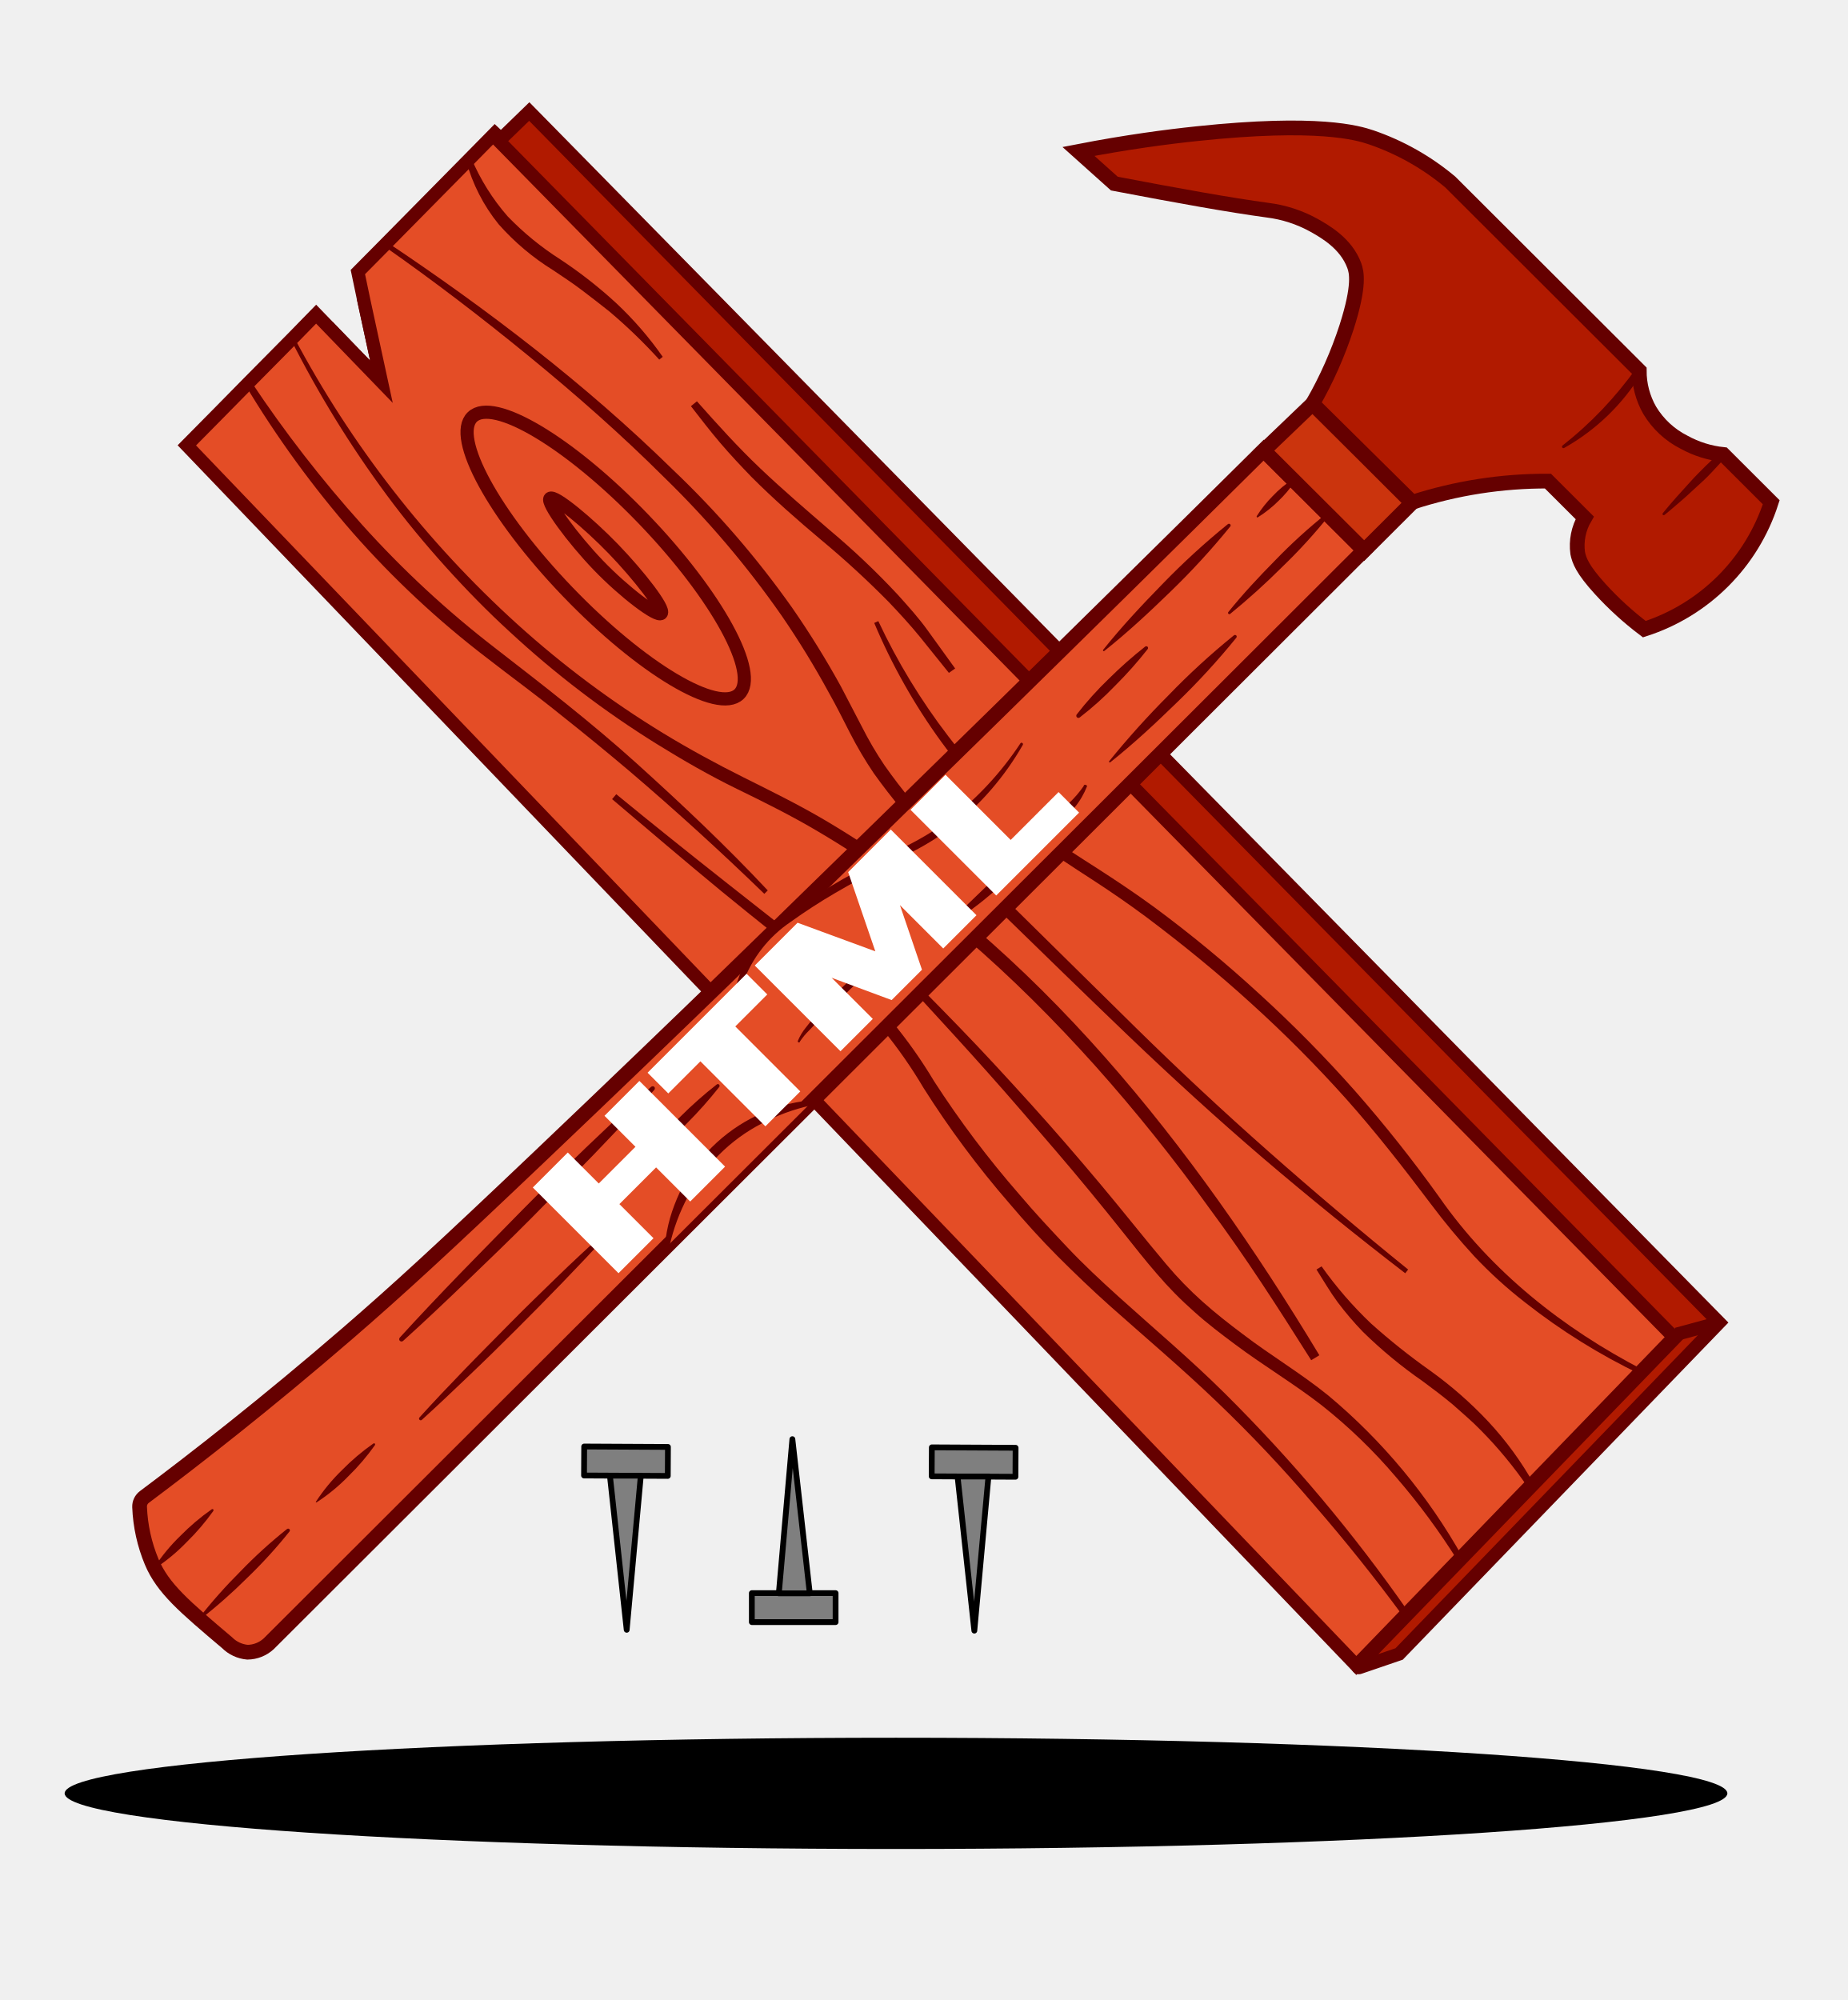
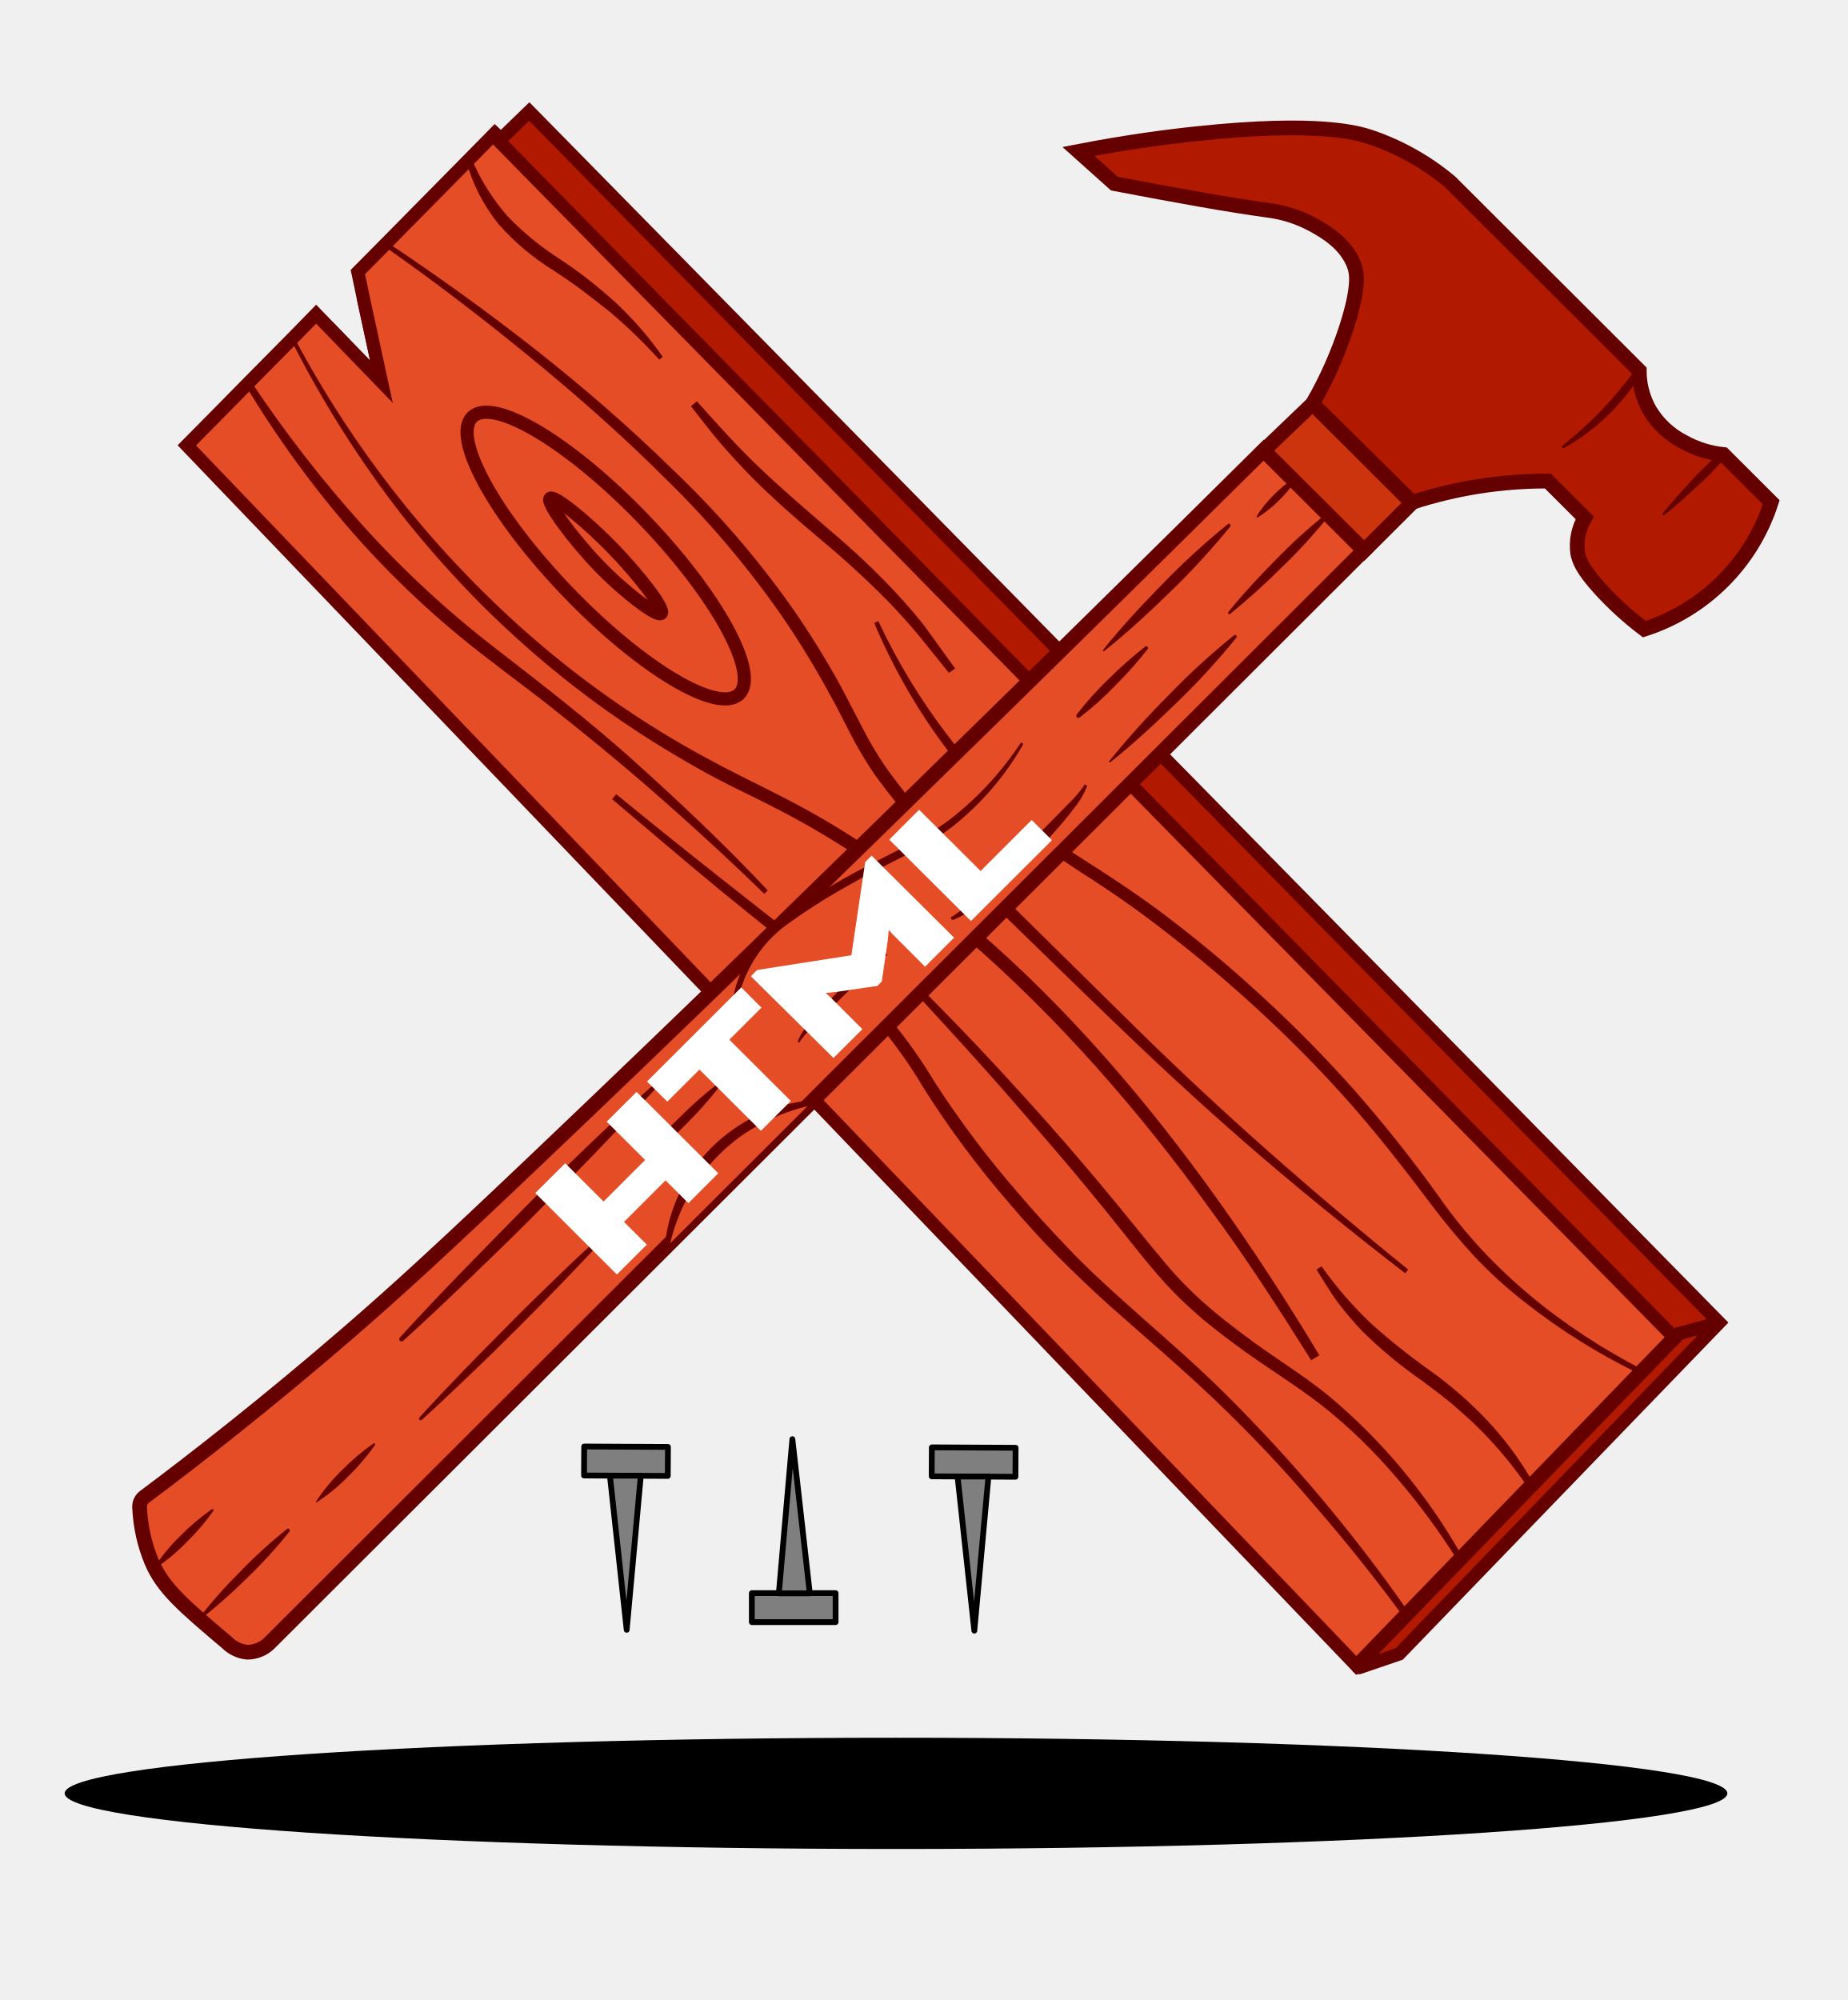
<svg xmlns="http://www.w3.org/2000/svg" id="Layer_1" data-name="Layer 1" viewBox="0 0 262.08 283.68">
  <defs>
-     <style>.cls-1,.cls-3,.cls-5{fill:#e44d26;}.cls-1,.cls-2,.cls-5,.cls-6,.cls-7{stroke:#650000;}.cls-1,.cls-2,.cls-5,.cls-6,.cls-7,.cls-8{stroke-miterlimit:10;}.cls-1,.cls-2{stroke-width:1.87px;}.cls-2,.cls-7{fill:#b11a00;}.cls-4{fill:#650000;}.cls-5,.cls-6,.cls-7{stroke-width:2.09px;}.cls-6{fill:#cb340d;}.cls-8{font-size:22.1px;fill:#fff;stroke:#fff;stroke-width:1.34px;font-family:NeutraText-Bold, Neutra Text;font-weight:700;}.cls-9{fill:#7f7f7f;stroke:#000;stroke-linecap:round;stroke-linejoin:round;stroke-width:0.82px;}</style>
+     <style>.cls-1,.cls-3,.cls-5{fill:#e44d26;}.cls-1,.cls-2,.cls-5,.cls-6,.cls-7{stroke:#650000;}.cls-1,.cls-2,.cls-5,.cls-6,.cls-7,.cls-8{stroke-miterlimit:10;}.cls-1,.cls-2{stroke-width:1.87px;}.cls-2,.cls-7{fill:#b11a00;}.cls-4{fill:#650000;}.cls-5,.cls-6,.cls-7{stroke-width:2.09px;}.cls-6{fill:#cb340d;}.cls-8{fill:#fff;stroke:#fff;stroke-width:1.34px;}.cls-9{fill:#7f7f7f;stroke:#000;stroke-linecap:round;stroke-linejoin:round;stroke-width:0.82px;}</style>
  </defs>
  <path class="cls-1" d="M237.79,189.25l-41.2,42.6Q114.66,146.41,32.77,61l4.1-4,6.21-6,4.1-4,6.92,7.16L51.62,42.65l6.1-5.92,10.5-10.19,4.6-4.46c.11-.12.24-.23.35-.35Q155.49,105.49,237.79,189.25Z" />
  <path class="cls-1" d="M73.17,21.73c-.45-.43-1.34-1.32-2.1-2-.35-.33-.65-.64-.87-.84l-3.71,3.77-11.84,12c-1.3,1.32-2.59,2.63-3.89,3.93l.86,4.1L54.1,54.14l-9.26-9.58L41.48,48l-6.31,6.38c-2.88,2.94-5.77,5.86-8.67,8.79q82.95,86.52,165.88,173.06l45.41-46.95Q157.58,104,73.17,21.73Z" />
  <path class="cls-2" d="M243.85,187.6l-45.4,47-5.65,1.93c-.2.07-.28-.15-.12-.33l44.88-46.39Q154.14,104.89,70.76,20l4.31-4.18Z" />
  <line class="cls-1" x1="237.79" y1="189.25" x2="243.85" y2="187.6" />
  <ellipse class="cls-1" cx="85.91" cy="78.8" rx="7.45" ry="27.28" transform="translate(-30.63 81.57) rotate(-43.89)" />
  <path class="cls-1" d="M93.79,87c-.54.56-5.25-3-8.92-6.82s-7.4-8.92-6.85-9.48,5.44,3.49,9,7.18S94.34,86.37,93.79,87Z" />
  <path class="cls-3" d="M41.47,48a146,146,0,0,0,36,45.11,148.67,148.67,0,0,0,31.71,20c20.55,10.28,48.32,31.38,77.43,79.47" />
  <path class="cls-4" d="M41.71,47.84A149.22,149.22,0,0,0,73.37,88.53,137.8,137.8,0,0,0,94.07,104c3.68,2.24,7.47,4.3,11.33,6.23s7.8,3.86,11.55,6.07c15.07,8.88,28.26,20.61,39.77,33.64s21.46,27.42,30.42,42.29l-1.16.7c-4.62-7.32-9.28-14.61-14.44-21.55a246.2,246.2,0,0,0-16.2-20.21c-11.51-12.83-24.47-24.51-39.34-33.25-3.71-2.2-7.53-4.1-11.43-6s-7.7-4.09-11.41-6.39A137.1,137.1,0,0,1,72.35,89.66c-3.22-2.94-6.26-6.06-9.18-9.3s-5.69-6.59-8.28-10.09A153.45,153.45,0,0,1,41.23,48.09Z" />
  <path class="cls-3" d="M54.65,34.62a295,295,0,0,1,40.7,33.07,128.51,128.51,0,0,1,17.24,20.44,135.92,135.92,0,0,1,9,15.69c5.14,10.08,12.44,16.48,36.86,40.44a494.14,494.14,0,0,0,41.08,36.08" />
  <path class="cls-4" d="M54.85,34.33c7.18,4.79,14.21,9.83,21,15.17s13.33,11,19.54,17.08a132.44,132.44,0,0,1,17,19.67,125.88,125.88,0,0,1,6.86,11.07c1,1.9,2,3.85,3,5.76a50,50,0,0,0,3.21,5.48,81.83,81.83,0,0,0,8.15,9.84c2.95,3.12,6,6.17,9.06,9.2l18.42,18.16q9.21,9.06,18.9,17.62t19.74,16.69l-.41.53q-10.27-7.89-20.13-16.3c-6.56-5.62-12.94-11.45-19.18-17.42s-12.4-12-18.57-18c-3.07-3-6.15-6.06-9.13-9.21a83.4,83.4,0,0,1-8.38-10,54.78,54.78,0,0,1-3.35-5.67c-1-1.94-1.93-3.84-3-5.72a123.85,123.85,0,0,0-6.71-10.95A135.28,135.28,0,0,0,94.24,67.74C88.15,61.67,81.71,56,75,50.51S61.52,39.84,54.46,34.9Z" />
  <path class="cls-3" d="M35.18,54.35A146.06,146.06,0,0,0,66,89.75C72.27,94.86,78.86,99.3,90,109c8.09,7,14.42,13.24,18.61,17.5" />
  <path class="cls-4" d="M35.59,54.09A176.79,176.79,0,0,0,51.36,74.43,142.16,142.16,0,0,0,70.19,91.89c6.8,5.27,13.68,10.58,20.09,16.37S103,120,108.9,126.3l-.49.48q-9.28-9-19.11-17.39-4.93-4.17-10-8.18C76,98.54,72.5,96,69.07,93.33a132.48,132.48,0,0,1-19-17.73,146.6,146.6,0,0,1-15.28-21Z" />
  <path class="cls-3" d="M199.41,228.93c-2.37-3.28-6.39-8.69-11.7-15-20-23.82-28.68-25.54-45.76-46.14-13.11-15.81-11-18.51-21.53-27.7-4.84-4.24-10.16-7.94-25.67-20.72-3.23-2.66-5.88-4.86-7.64-6.34" />
  <path class="cls-4" d="M199,229.22q-6-8.15-12.64-15.8a196.28,196.28,0,0,0-13.86-14.68c-4.86-4.66-10-9-15.08-13.52-2.53-2.26-5-4.63-7.37-7s-4.68-4.94-6.88-7.53A135.27,135.27,0,0,1,131,154.32a66.68,66.68,0,0,0-5.72-8.21,62.79,62.79,0,0,0-7.17-6.94c-5.17-4.29-10.54-8.44-15.76-12.74S92,117.74,86.82,113.35l.59-.7c10.45,8.59,21.1,16.83,31.75,25.24a60.59,60.59,0,0,1,7.43,7.09,68.61,68.61,0,0,1,5.9,8.38,140,140,0,0,0,12.11,16.08c2.17,2.57,4.45,5,6.77,7.46s4.77,4.74,7.27,7c5,4.52,10.19,8.88,15,13.65a224.16,224.16,0,0,1,26.14,31.1Z" />
  <path class="cls-3" d="M232.85,194.62a88.39,88.39,0,0,1-15.47-9.78c-12.08-9.55-13.71-16.12-26.64-30.46a192.83,192.83,0,0,0-23.14-21.6c-12.9-10.19-17-10.66-25.09-18.37a82,82,0,0,1-18.19-26.18" />
  <path class="cls-4" d="M232.69,194.94a88,88,0,0,1-16.37-10.2,62.41,62.41,0,0,1-7.18-6.52,95.09,95.09,0,0,1-6.19-7.45c-3.87-5.13-7.78-10.15-12-14.89a181.67,181.67,0,0,0-13.49-13.56c-4.72-4.3-9.67-8.33-14.76-12.16-2.56-1.91-5.18-3.71-7.86-5.45s-5.41-3.47-8-5.48a62.89,62.89,0,0,1-7.15-6.59,76,76,0,0,1-6.2-7.45A84.35,84.35,0,0,1,124,88.36l.58-.26a88.85,88.85,0,0,0,9.91,16.31,73.66,73.66,0,0,0,13.33,13.48c2.5,1.94,5.21,3.6,7.91,5.34s5.39,3.54,8,5.45a179.12,179.12,0,0,1,14.9,12.3,181.39,181.39,0,0,1,13.56,13.75,192.28,192.28,0,0,1,12,15.13c7.31,10.47,17.51,18.58,28.85,24.44Z" />
  <path class="cls-3" d="M66.49,22.62A28.92,28.92,0,0,0,69,27.89C73.55,35.55,79.33,36.72,87.32,44a58.83,58.83,0,0,1,6.44,6.85" />
  <path class="cls-4" d="M66.87,22.49A30.65,30.65,0,0,0,72,30.68a40.92,40.92,0,0,0,7.5,6.13A63.51,63.51,0,0,1,87.41,43,48.36,48.36,0,0,1,94,50.61l-.49.4a74,74,0,0,0-7.1-6.85c-1.25-1-2.56-2-3.87-3s-2.69-1.89-4.06-2.82a34.63,34.63,0,0,1-7.76-6.54,24.54,24.54,0,0,1-4.6-9Z" />
  <path class="cls-3" d="M98.42,57.26c.6.75,1.68,2.08,3.07,3.68,11.33,13,18.94,16,29.09,28.33,1,1.23,2.62,3.24,4.47,5.86" />
  <path class="cls-4" d="M98.85,56.92c2.91,3.28,5.84,6.53,9,9.53s6.49,5.85,9.82,8.73a108.15,108.15,0,0,1,9.65,9.15c1.48,1.65,3,3.32,4.27,5.1l3.89,5.39-.89.62-4.11-5.11c-1.38-1.69-2.86-3.3-4.36-4.88a131,131,0,0,0-9.65-8.87c-3.36-2.82-6.7-5.75-9.84-8.89-1.54-1.59-3.06-3.21-4.5-4.9S99.35,59.35,98,57.61Z" />
  <path class="cls-3" d="M207.15,221.2a91.25,91.25,0,0,0-11.69-15.58c-8.39-9-13.42-10.58-22.24-17.56-9.65-7.63-9.2-10.1-27.45-30.7-4.59-5.19-11.55-12.86-20.47-21.94" />
  <path class="cls-4" d="M206.79,221.41A95.67,95.67,0,0,0,198,209.5a74.11,74.11,0,0,0-10.59-10.22c-3.87-3-8.15-5.55-12.17-8.55-2-1.49-4-3-5.88-4.7a52.86,52.86,0,0,1-5.3-5.39c-1.65-1.9-3.18-3.86-4.73-5.8s-3.1-3.87-4.68-5.78c-3.14-3.83-6.39-7.57-9.63-11.33s-6.54-7.45-9.89-11.12-6.71-7.31-10.09-11l.5-.49c3.58,3.46,7.06,7,10.52,10.57s6.83,7.24,10.16,10.92,6.59,7.46,9.79,11.27,6.29,7.74,9.45,11.49a51.62,51.62,0,0,0,5.1,5.25c1.83,1.63,3.77,3.16,5.74,4.63,3.92,3,8.2,5.52,12.12,8.7a82.39,82.39,0,0,1,19.08,23Z" />
  <path class="cls-3" d="M217.22,210.82a52,52,0,0,0-6.2-8.12c-7.85-8.41-14.69-10-22-20-.86-1.18-1.52-2.2-1.92-2.84" />
  <path class="cls-4" d="M216.8,211.08a58.45,58.45,0,0,0-6.82-8.27c-.63-.64-1.27-1.25-1.94-1.84s-1.33-1.18-2-1.77c-1.37-1.14-2.8-2.22-4.25-3.29a65,65,0,0,1-8.47-7,44.84,44.84,0,0,1-3.59-4.21c-1.09-1.48-2-3.06-3-4.63l.72-.45a55.32,55.32,0,0,0,7,8.09,92.39,92.39,0,0,0,8.4,6.7,56.24,56.24,0,0,1,8.27,7.25,45.66,45.66,0,0,1,6.47,8.88Z" />
  <path class="cls-5" d="M32.21,233c-6.06-5.13-9.1-7.69-10.69-11.46a22.45,22.45,0,0,1-1.72-7.79,1.69,1.69,0,0,1,.68-1.42c7.28-5.45,17.32-13.27,28.85-23.23,7.18-6.21,13.29-11.82,27.15-25,22-20.94,35.55-34.26,35.55-34.26,16.42-16,39.18-38.21,67.22-66l14.24,14.2L38.11,233.16a4.53,4.53,0,0,1-3,1.19A4.67,4.67,0,0,1,32.21,233Z" />
  <polygon class="cls-6" points="200.27 71.33 193.49 78.1 179.25 63.9 186.18 57.26 200.27 71.33" />
  <path class="cls-7" d="M186.18,57.26A57.41,57.41,0,0,0,191,46.4c1.92-6,1.41-7.84,1.09-8.73-1.16-3.16-4.18-4.85-5.74-5.73a18.27,18.27,0,0,0-6.57-2.13c-5.3-.72-12.46-2-21.72-3.77l-5.09-4.56c6.85-1.33,12.61-2.08,16.8-2.52,17.2-1.82,22.84-.11,24.71.52a35.2,35.2,0,0,1,11.23,6.34l26.8,26.75A11.27,11.27,0,0,0,234,58.21a12,12,0,0,0,4.88,4.52,14.62,14.62,0,0,0,5.57,1.74l6.78,6.77a27.87,27.87,0,0,1-18,18A45.94,45.94,0,0,1,227,83.57c-2.58-2.83-3-4.07-3.22-5.12a7.83,7.83,0,0,1,1-5l-5.22-5.21a61.44,61.44,0,0,0-19.24,3Z" />
  <line class="cls-3" x1="174.31" y1="74.52" x2="156.56" y2="92.24" />
  <path class="cls-4" d="M174.49,74.69A104.92,104.92,0,0,1,166,83.94c-3,2.91-6.06,5.77-9.35,8.38a.12.12,0,0,1-.18,0,.14.14,0,0,1,0-.15c2.63-3.29,5.49-6.34,8.41-9.33a103.42,103.42,0,0,1,9.26-8.48.25.25,0,0,1,.35,0A.24.24,0,0,1,174.49,74.69Z" />
  <line class="cls-3" x1="175.17" y1="90.31" x2="157.41" y2="108.02" />
  <path class="cls-4" d="M175.34,90.48a101.93,101.93,0,0,1-8.49,9.24c-3,2.92-6.06,5.77-9.35,8.39a.12.12,0,0,1-.17,0,.11.11,0,0,1,0-.15,122.15,122.15,0,0,1,8.4-9.33A101.94,101.94,0,0,1,175,90.13a.26.26,0,0,1,.35,0A.25.25,0,0,1,175.34,90.48Z" />
  <path class="cls-3" d="M144.92,105.55c-4.73,7.52-9.84,11.48-13.75,13.72-4.26,2.44-11.9,5.6-19.65,11.37a18.06,18.06,0,0,0-2.65,2.32c-4.15,4.46-5.06,10.13-5.24,13.8" />
  <path class="cls-4" d="M145.08,105.65a40.24,40.24,0,0,1-10,11.61,37.86,37.86,0,0,1-6.55,4c-2.27,1.16-4.53,2.3-6.74,3.52s-4.41,2.47-6.52,3.85c-1.06.68-2.1,1.4-3.12,2.13a17.84,17.84,0,0,0-6.77,8.64,26.82,26.82,0,0,0-1.59,7.33.21.21,0,0,1-.22.19.22.22,0,0,1-.2-.21,24.94,24.94,0,0,1,1.25-7.59,19,19,0,0,1,3.94-6.67,20.36,20.36,0,0,1,3-2.55c1-.76,2.07-1.5,3.13-2.2,2.14-1.42,4.32-2.75,6.57-3.95s4.53-2.36,6.79-3.5a42.37,42.37,0,0,0,6.46-3.85,45.09,45.09,0,0,0,10.25-11,.18.18,0,0,1,.26,0A.19.19,0,0,1,145.08,105.65Z" />
  <line class="cls-3" x1="183.49" y1="68.13" x2="178.35" y2="73.25" />
  <path class="cls-4" d="M183.65,68.29a15.74,15.74,0,0,1-2.34,2.79,16.7,16.7,0,0,1-2.86,2.27.13.13,0,0,1-.19,0,.14.14,0,0,1,0-.15,16.62,16.62,0,0,1,2.27-2.85,15.46,15.46,0,0,1,2.8-2.34.23.23,0,0,1,.32.08A.23.23,0,0,1,183.65,68.29Z" />
  <line class="cls-3" x1="188.35" y1="72.98" x2="174.34" y2="86.96" />
  <path class="cls-4" d="M188.51,73.14a76,76,0,0,1-6.68,7.31,98.64,98.64,0,0,1-7.36,6.64.19.19,0,0,1-.26-.26c2.08-2.58,4.34-5,6.65-7.34a76,76,0,0,1,7.33-6.67.22.22,0,0,1,.32,0A.21.21,0,0,1,188.51,73.14Z" />
  <path class="cls-3" d="M154,111.45c-.52,2.21-16.56,18.24-18.79,18.76" />
  <path class="cls-4" d="M154.19,111.51a11.15,11.15,0,0,1-1.75,3c-.67.9-1.38,1.76-2.1,2.62q-2.21,2.53-4.58,4.9c-1.6,1.56-3.22,3.1-4.92,4.55-.85.73-1.72,1.44-2.62,2.11a11.55,11.55,0,0,1-3,1.78.25.25,0,0,1-.31-.16A.24.24,0,0,1,135,130l.08,0a15.64,15.64,0,0,0,2.46-2l2.38-2.3,4.71-4.69,4.68-4.72,2.32-2.37a15.5,15.5,0,0,0,2.09-2.44l0-.07a.22.22,0,0,1,.3-.07A.22.22,0,0,1,154.19,111.51Z" />
  <path class="cls-3" d="M125.56,135.45c-1.44.34-11.92,10.79-12.26,12.24" />
  <path class="cls-4" d="M125.59,135.59A10.36,10.36,0,0,0,124,137c-.53.49-1,1-1.55,1.51l-3.08,3-3.07,3.06c-.51.51-1,1-1.51,1.56a9.64,9.64,0,0,0-1.33,1.6l0,.05a.16.16,0,0,1-.22.06.17.17,0,0,1-.08-.19,7.76,7.76,0,0,1,1.17-1.94c.44-.59.92-1.14,1.38-1.7.94-1.12,2-2.16,3-3.21s2.09-2,3.2-3c.57-.47,1.13-.93,1.72-1.37a7,7,0,0,1,2-1.14.14.14,0,0,1,.17.09.13.13,0,0,1-.06.16Z" />
  <line class="cls-3" x1="162.59" y1="91.91" x2="152.93" y2="101.55" />
  <path class="cls-4" d="M162.77,92.09a56.71,56.71,0,0,1-4.54,5.11,46.08,46.08,0,0,1-5.09,4.57.3.3,0,0,1-.42-.06.32.32,0,0,1,0-.37,46.91,46.91,0,0,1,4.57-5.08,59.8,59.8,0,0,1,5.12-4.53.27.27,0,0,1,.36,0A.26.26,0,0,1,162.77,92.09Z" />
  <line class="cls-3" x1="101.85" y1="154.02" x2="92.19" y2="163.66" />
  <path class="cls-4" d="M102,154.2a59.59,59.59,0,0,1-4.54,5.11,47,47,0,0,1-5.09,4.56.3.3,0,0,1-.42-.06.32.32,0,0,1,0-.37,45.88,45.88,0,0,1,4.57-5.07,56.56,56.56,0,0,1,5.12-4.53.25.25,0,0,1,.36,0A.27.27,0,0,1,102,154.2Z" />
  <line class="cls-3" x1="28.27" y1="229.67" x2="40.87" y2="217.09" />
  <path class="cls-4" d="M28.17,229.57a73.63,73.63,0,0,1,5.92-6.67,68.28,68.28,0,0,1,6.59-6,.27.27,0,0,1,.38,0,.26.26,0,0,1,0,.33,68.27,68.27,0,0,1-6,6.58,73.67,73.67,0,0,1-6.69,5.9.13.13,0,0,1-.19,0A.17.17,0,0,1,28.17,229.57Z" />
  <line class="cls-3" x1="44.87" y1="213.1" x2="53.05" y2="204.93" />
  <path class="cls-4" d="M44.81,213a26.33,26.33,0,0,1,3.7-4.48,31.28,31.28,0,0,1,4.42-3.75.18.18,0,0,1,.25,0,.2.2,0,0,1,0,.21,31.9,31.9,0,0,1-3.77,4.41,26.28,26.28,0,0,1-4.48,3.69.1.1,0,0,1-.12,0A.07.07,0,0,1,44.81,213Z" />
  <line class="cls-3" x1="21.94" y1="222.39" x2="30.12" y2="214.22" />
  <path class="cls-4" d="M21.88,222.33a25.87,25.87,0,0,1,3.7-4.48A31.76,31.76,0,0,1,30,214.1a.19.19,0,0,1,.26,0,.2.2,0,0,1,0,.21,32.6,32.6,0,0,1-3.77,4.41A26.28,26.28,0,0,1,22,222.45a.09.09,0,0,1-.12,0A.07.07,0,0,1,21.88,222.33Z" />
  <line class="cls-3" x1="92.55" y1="154.37" x2="56.96" y2="189.89" />
  <path class="cls-4" d="M92.79,154.61c-1.4,1.57-2.84,3.09-4.26,4.63l-4.34,4.55c-2.93,3-5.86,6-8.83,9s-6,5.9-9,8.79-6.06,5.79-9.17,8.6a.34.34,0,0,1-.48,0,.34.34,0,0,1,0-.46c2.82-3.1,5.71-6.14,8.62-9.15s5.88-6,8.81-9,6-5.9,9-8.82l4.56-4.33c1.54-1.42,3.07-2.86,4.64-4.25a.35.35,0,0,1,.48,0A.34.34,0,0,1,92.79,154.61Z" />
  <line class="cls-3" x1="85.87" y1="175.06" x2="59.67" y2="201.2" />
  <path class="cls-4" d="M86.05,175.24c-2.07,2.3-4.2,4.53-6.34,6.75s-4.31,4.41-6.49,6.59-4.38,4.34-6.62,6.47-4.46,4.26-6.75,6.33a.24.24,0,0,1-.35,0,.24.24,0,0,1,0-.33c2.07-2.29,4.2-4.52,6.34-6.74s4.33-4.4,6.49-6.6,4.38-4.34,6.59-6.49,4.47-4.26,6.77-6.31a.25.25,0,0,1,.36,0A.27.27,0,0,1,86.05,175.24Z" />
  <line class="cls-3" x1="244.4" y1="64.47" x2="235.95" y2="72.89" />
  <path class="cls-4" d="M244.76,64.83c-.65.76-1.34,1.47-2,2.19s-1.41,1.4-2.15,2.07-1.45,1.36-2.21,2-1.5,1.31-2.29,1.93a.18.18,0,0,1-.26,0,.2.2,0,0,1,0-.23c.63-.78,1.28-1.54,1.94-2.28s1.34-1.47,2-2.21,1.37-1.44,2.07-2.14,1.43-1.38,2.19-2a.52.52,0,0,1,.73,0A.53.53,0,0,1,244.76,64.83Z" />
  <path class="cls-4" d="M232.9,52.85a30.18,30.18,0,0,1-11.06,10.7.21.21,0,0,1-.23-.34,53.52,53.52,0,0,0,5.62-5.1,56,56,0,0,0,4.82-5.82.51.51,0,0,1,.85.56Z" />
  <path class="cls-3" d="M115,156.44a24.28,24.28,0,0,0-20.28,20.24" />
  <path class="cls-4" d="M115,156.8a27.44,27.44,0,0,0-7,2.58,24.09,24.09,0,0,0-6,4.4,24.61,24.61,0,0,0-4.43,5.94,27.72,27.72,0,0,0-2.6,7,.33.33,0,0,1-.4.25.34.34,0,0,1-.26-.35,22.68,22.68,0,0,1,.72-3.83,25.39,25.39,0,0,1,1.39-3.67,23.91,23.91,0,0,1,4.54-6.39,23.49,23.49,0,0,1,6.41-4.52,22.4,22.4,0,0,1,7.49-2.13.36.36,0,0,1,.4.32A.37.37,0,0,1,115,156.8Z" />
-   <text class="cls-8" transform="matrix(1.06, -1.06, 0.71, 0.71, 85.86, 181.51)">HTML</text>
+   <path class="cls-8" d="M76.87,169.22l3.3-3.28,5.44,5.43,6.84-6.84L87,159.1l3.29-3.28,10.64,10.6-3.29,3.29-3.24-3.23-6.84,6.84,3.24,3.22-3.3,3.29Z" />
+   <path class="cls-8" d="M99.21,150.76l-4.56,4.55-1.93-1.91L105.14,141l1.92,1.92-4.56,4.55,8.72,8.69-3.29,3.29Z" />
+   <path class="cls-8" d="M107.45,138.47l.26-.26,13.64-2.13,2-13.49.28-.28L134.38,133l-3.17,3.17-4-4c-.72-.72-1.75-2-1.75-2a30,30,0,0,1-.21,3.21l-.81,5.52-.31.31-5.54.81a31.4,31.4,0,0,1-3.22.22s1.26,1,2,1.74l4,4-3.15,3.14Z" />
+   <path class="cls-8" d="M127.08,119.09l3.29-3.29,8.72,8.69,7.24-7.24,1.93,1.92-10.54,10.52Z" />
  <ellipse cx="127.09" cy="254.37" rx="117.92" ry="7.89" />
  <rect class="cls-9" x="106.64" y="225.97" width="11.88" height="4.11" />
  <path class="cls-9" d="M114.86,226h-4.39l1.92-21.87Q113.62,215,114.86,226Z" />
  <rect class="cls-9" x="132.16" y="205.33" width="11.88" height="4.11" transform="translate(275.15 415.46) rotate(-179.71)" />
  <path class="cls-9" d="M135.82,209.43l4.38,0q-1,10.94-2,21.86Q137,220.36,135.82,209.43Z" />
  <rect class="cls-9" x="82.85" y="205.22" width="11.88" height="4.11" transform="translate(176.53 414.98) rotate(-179.71)" />
  <path class="cls-9" d="M86.51,209.31l4.38,0q-1,10.93-2,21.86Q87.69,220.26,86.51,209.31Z" />
</svg>
